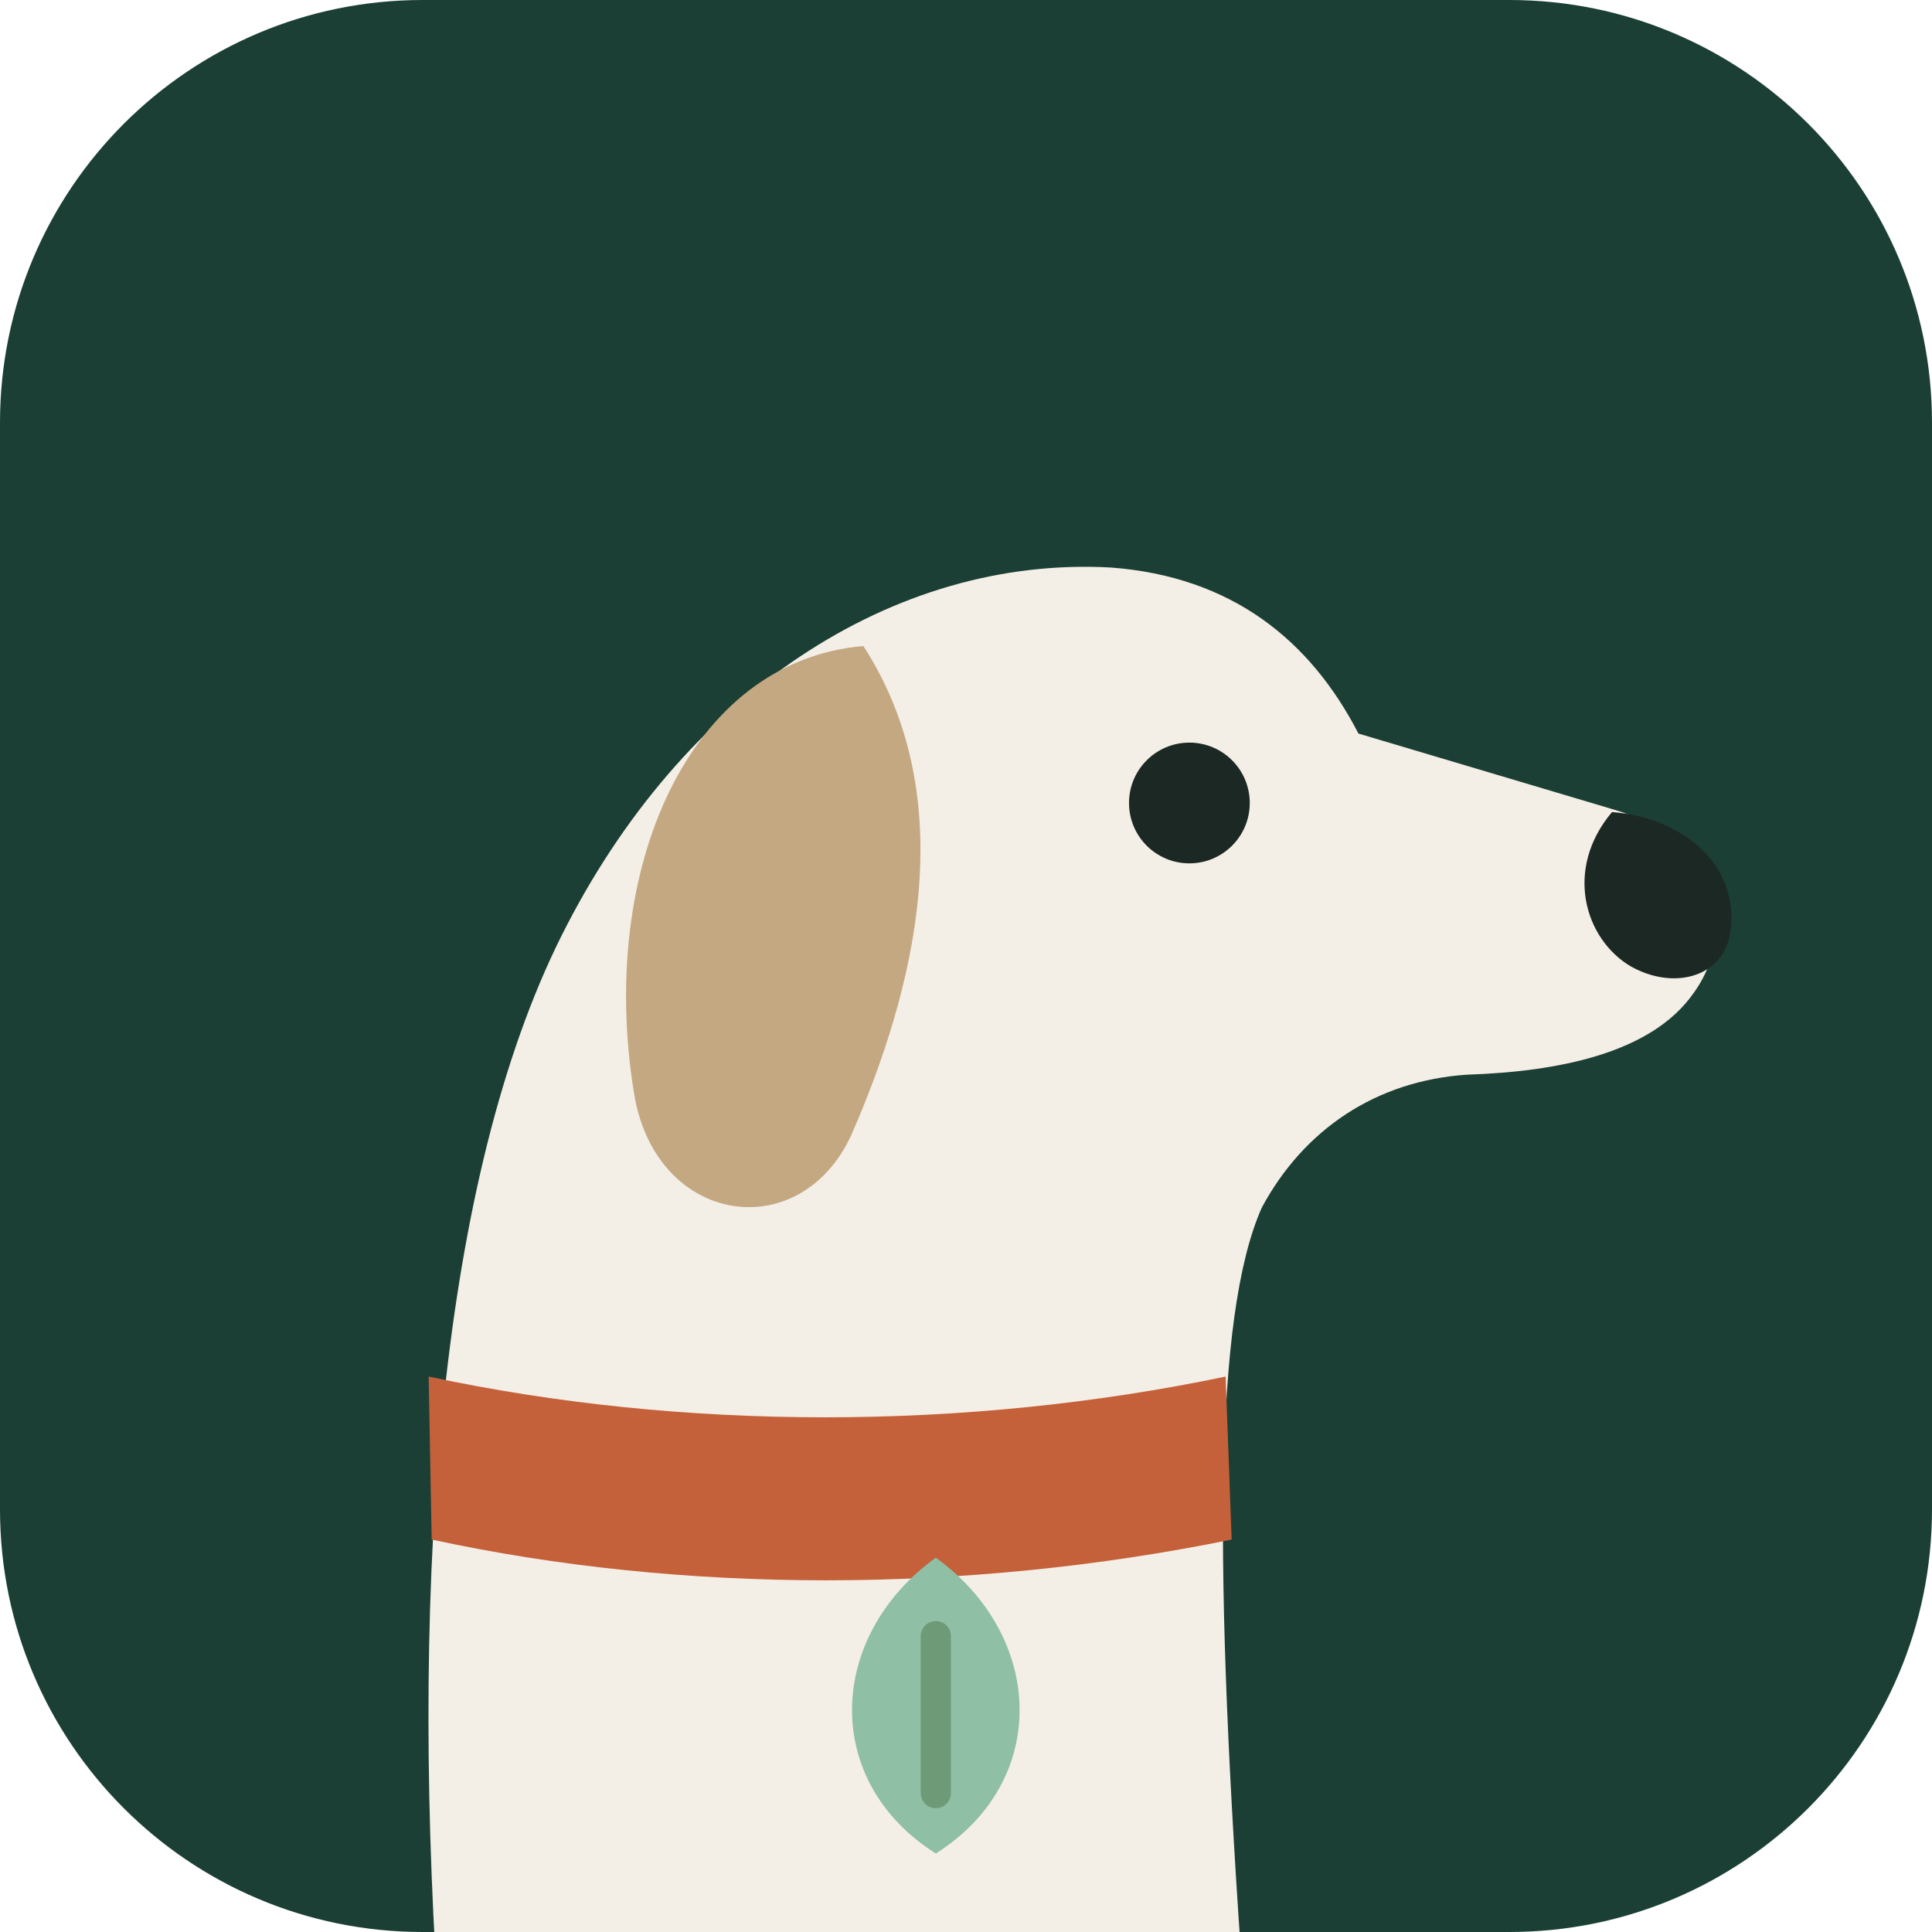
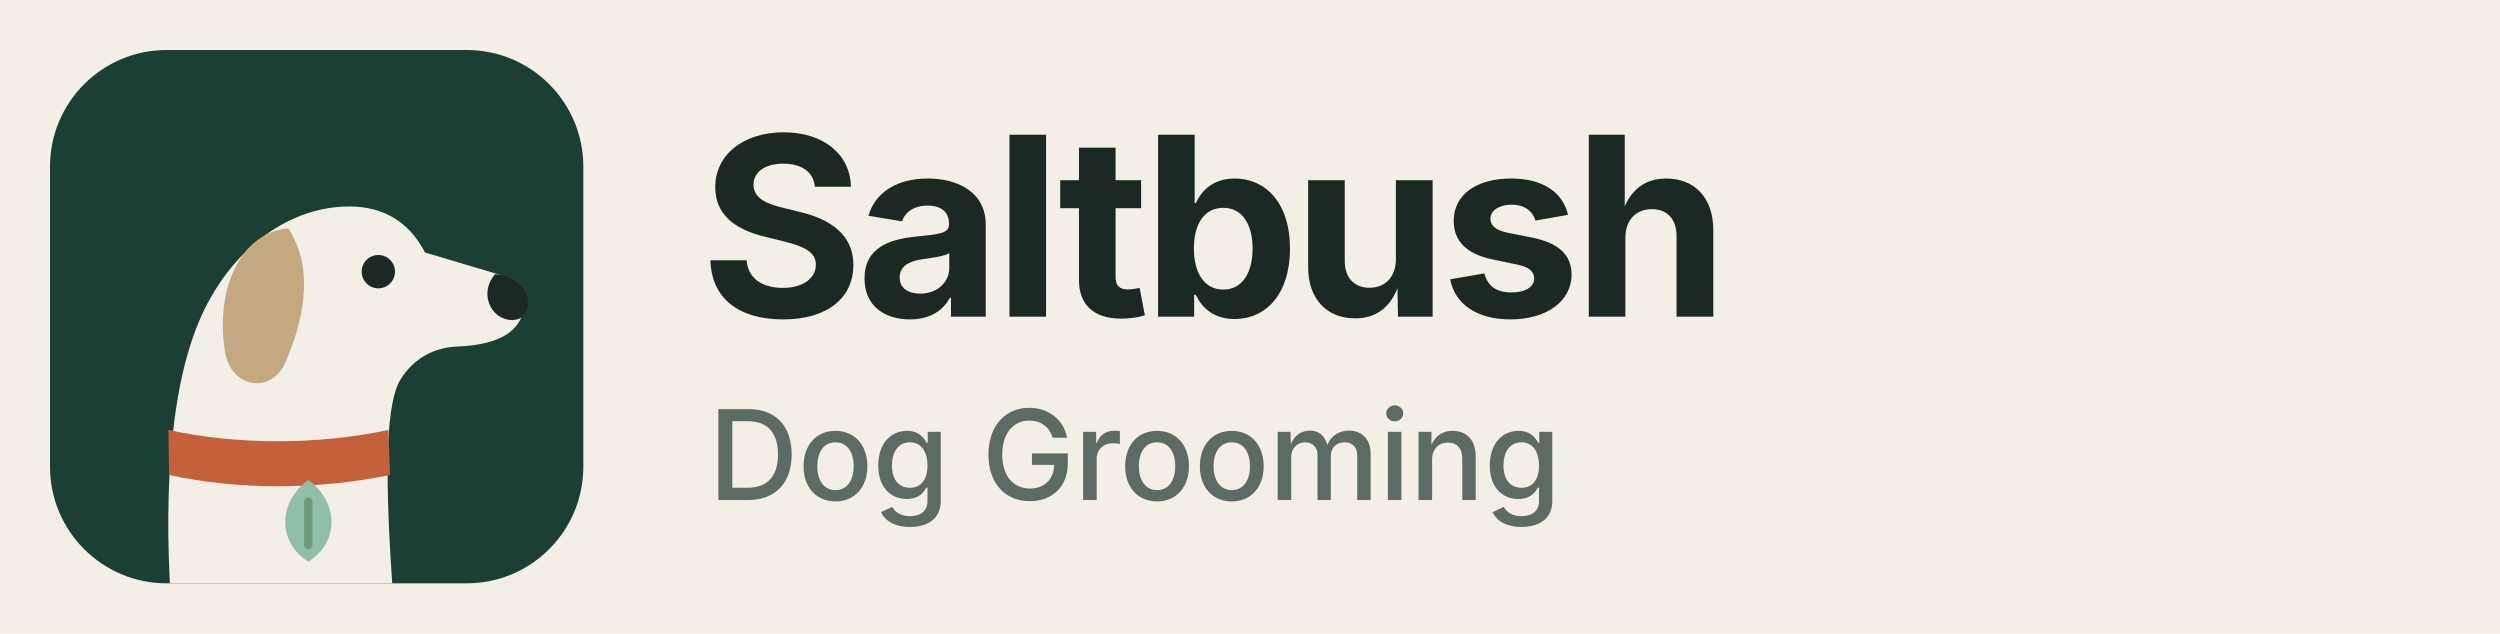
- <svg xmlns="http://www.w3.org/2000/svg" viewBox="0 0 64 64" role="img" aria-labelledby="t">
-   <defs>
-     <clipPath id="tile">
-       <rect width="64" height="64" rx="14" />
-     </clipPath>
-   </defs>
-   <rect width="64" height="64" rx="14" fill="#1b3f34" />
-   <g clip-path="url(#tile)">
-     <path fill="#f4efe6" d="M14.5 66 C13.6 52 14.6 39 18.6 31 C22.6 23 29.6 18.4 36.8 18.8 C40.8 19.1 43.4 21.2 45 24.3 L53.4 26.8 C56.6 27.7 57.7 30.7 56.1 32.9 C54.7 34.9 51.6 35.5 48.6 35.6 C45.6 35.8 43.2 37.4 41.8 40 C40.2 43.6 40.2 52 41.2 66 Z" />
-     <path fill="#c4a882" d="M28.6 21.4 C22.8 21.9 19.8 28.8 21 36.2 C21.7 40.6 26.5 41.3 28.2 37.6 C30.3 32.8 31.9 26.5 28.6 21.4 Z" />
-     <circle cx="39.4" cy="26.6" r="2" fill="#1c2824" />
-     <path fill="#1c2824" d="M53.4 26.9 C55.9 27.1 57.7 28.8 57.3 31 C57 32.4 55.4 32.8 54 32 C52.5 31.1 51.8 28.8 53.4 26.9 Z" />
-     <path fill="#c4613a" d="M14.2 45.6 C22.6 47.4 32 47.4 40.6 45.6 L40.8 51 C32 52.8 22.6 52.8 14.3 51 Z" />
-     <path fill="#8fbfa4" d="M31 51.6 C27.4 54.2 27.2 59 31 61.4 C34.8 59 34.6 54.2 31 51.6 Z" />
-     <path d="M31 54.2 L31 59.4" stroke="#6e9a78" stroke-width="1" stroke-linecap="round" />
+ <svg xmlns="http://www.w3.org/2000/svg" viewBox="0 0 300 76" role="img" aria-label="Saltbush Dog Grooming">
+   <rect width="300" height="76" fill="#f3eee6" />
+   <g transform="translate(6 6)">
+     <defs>
+       <clipPath id="tile">
+         <rect width="64" height="64" rx="14" />
+       </clipPath>
+     </defs>
+     <rect width="64" height="64" rx="14" fill="#1b3f34" />
+     <g clip-path="url(#tile)">
+       <path fill="#f4efe6" d="M14.5 66 C13.6 52 14.6 39 18.6 31 C22.6 23 29.6 18.4 36.8 18.8 C40.8 19.1 43.4 21.2 45 24.3 L53.4 26.8 C56.6 27.7 57.7 30.7 56.1 32.9 C54.7 34.9 51.6 35.5 48.6 35.6 C45.6 35.8 43.2 37.4 41.8 40 C40.2 43.6 40.2 52 41.2 66 Z" />
+       <path fill="#c4a882" d="M28.6 21.4 C22.8 21.9 19.8 28.8 21 36.2 C21.7 40.6 26.5 41.3 28.2 37.6 C30.3 32.8 31.9 26.5 28.6 21.4 Z" />
+       <circle cx="39.4" cy="26.6" r="2" fill="#1c2824" />
+       <path fill="#1c2824" d="M53.4 26.9 C55.9 27.1 57.7 28.8 57.3 31 C57 32.4 55.4 32.8 54 32 C52.5 31.1 51.8 28.8 53.4 26.9 Z" />
+       <path fill="#c4613a" d="M14.2 45.6 C22.6 47.4 32 47.4 40.6 45.6 L40.8 51 C32 52.8 22.6 52.8 14.3 51 Z" />
+       <path fill="#8fbfa4" d="M31 51.6 C27.4 54.2 27.2 59 31 61.4 C34.8 59 34.6 54.2 31 51.6 Z" />
+       <path d="M31 54.2 L31 59.4" stroke="#6e9a78" stroke-width="1" stroke-linecap="round" />
+     </g>
  </g>
+   <text x="84" y="38" font-family="Inter, ui-sans-serif, system-ui, -apple-system, 'Segoe UI', Roboto, Arial, sans-serif" font-size="30" font-weight="700" letter-spacing="-0.9" fill="#1c2824">Saltbush</text>
+   <text x="85" y="60" font-family="Inter, ui-sans-serif, system-ui, -apple-system, 'Segoe UI', Roboto, Arial, sans-serif" font-size="15" font-weight="500" letter-spacing="-0.1" fill="#5c6b64">Dog Grooming</text>
</svg>
